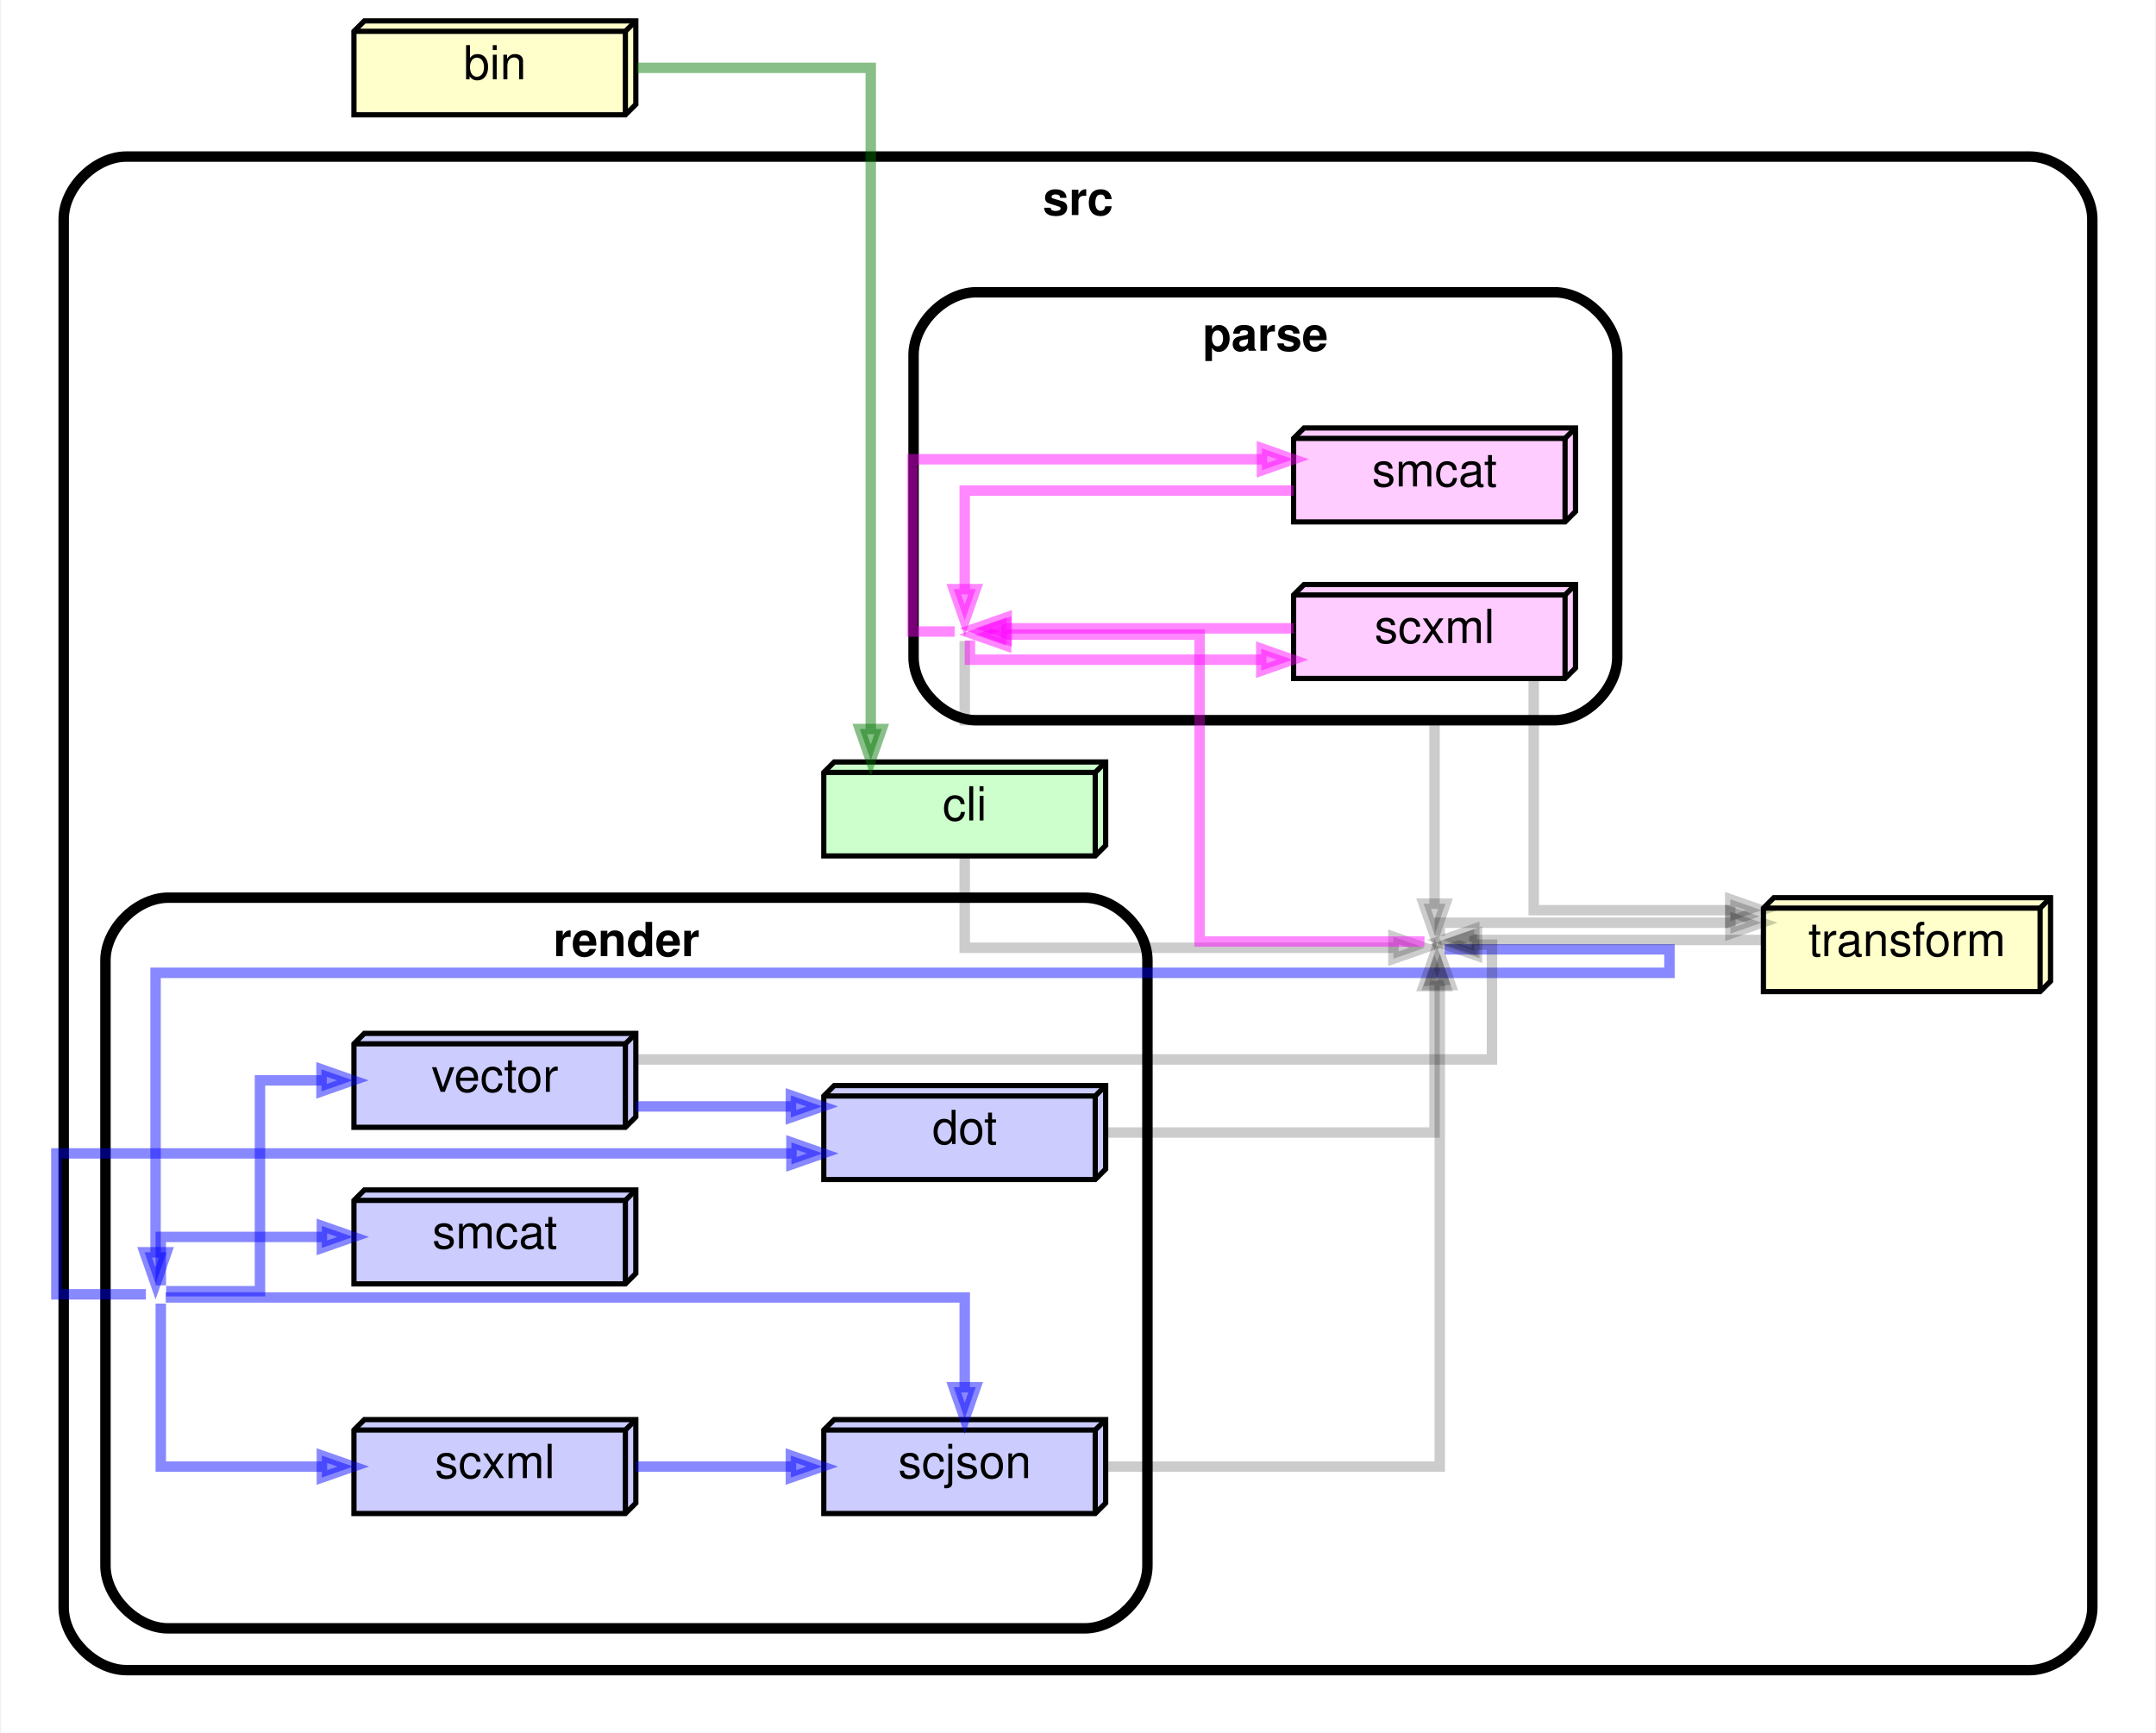
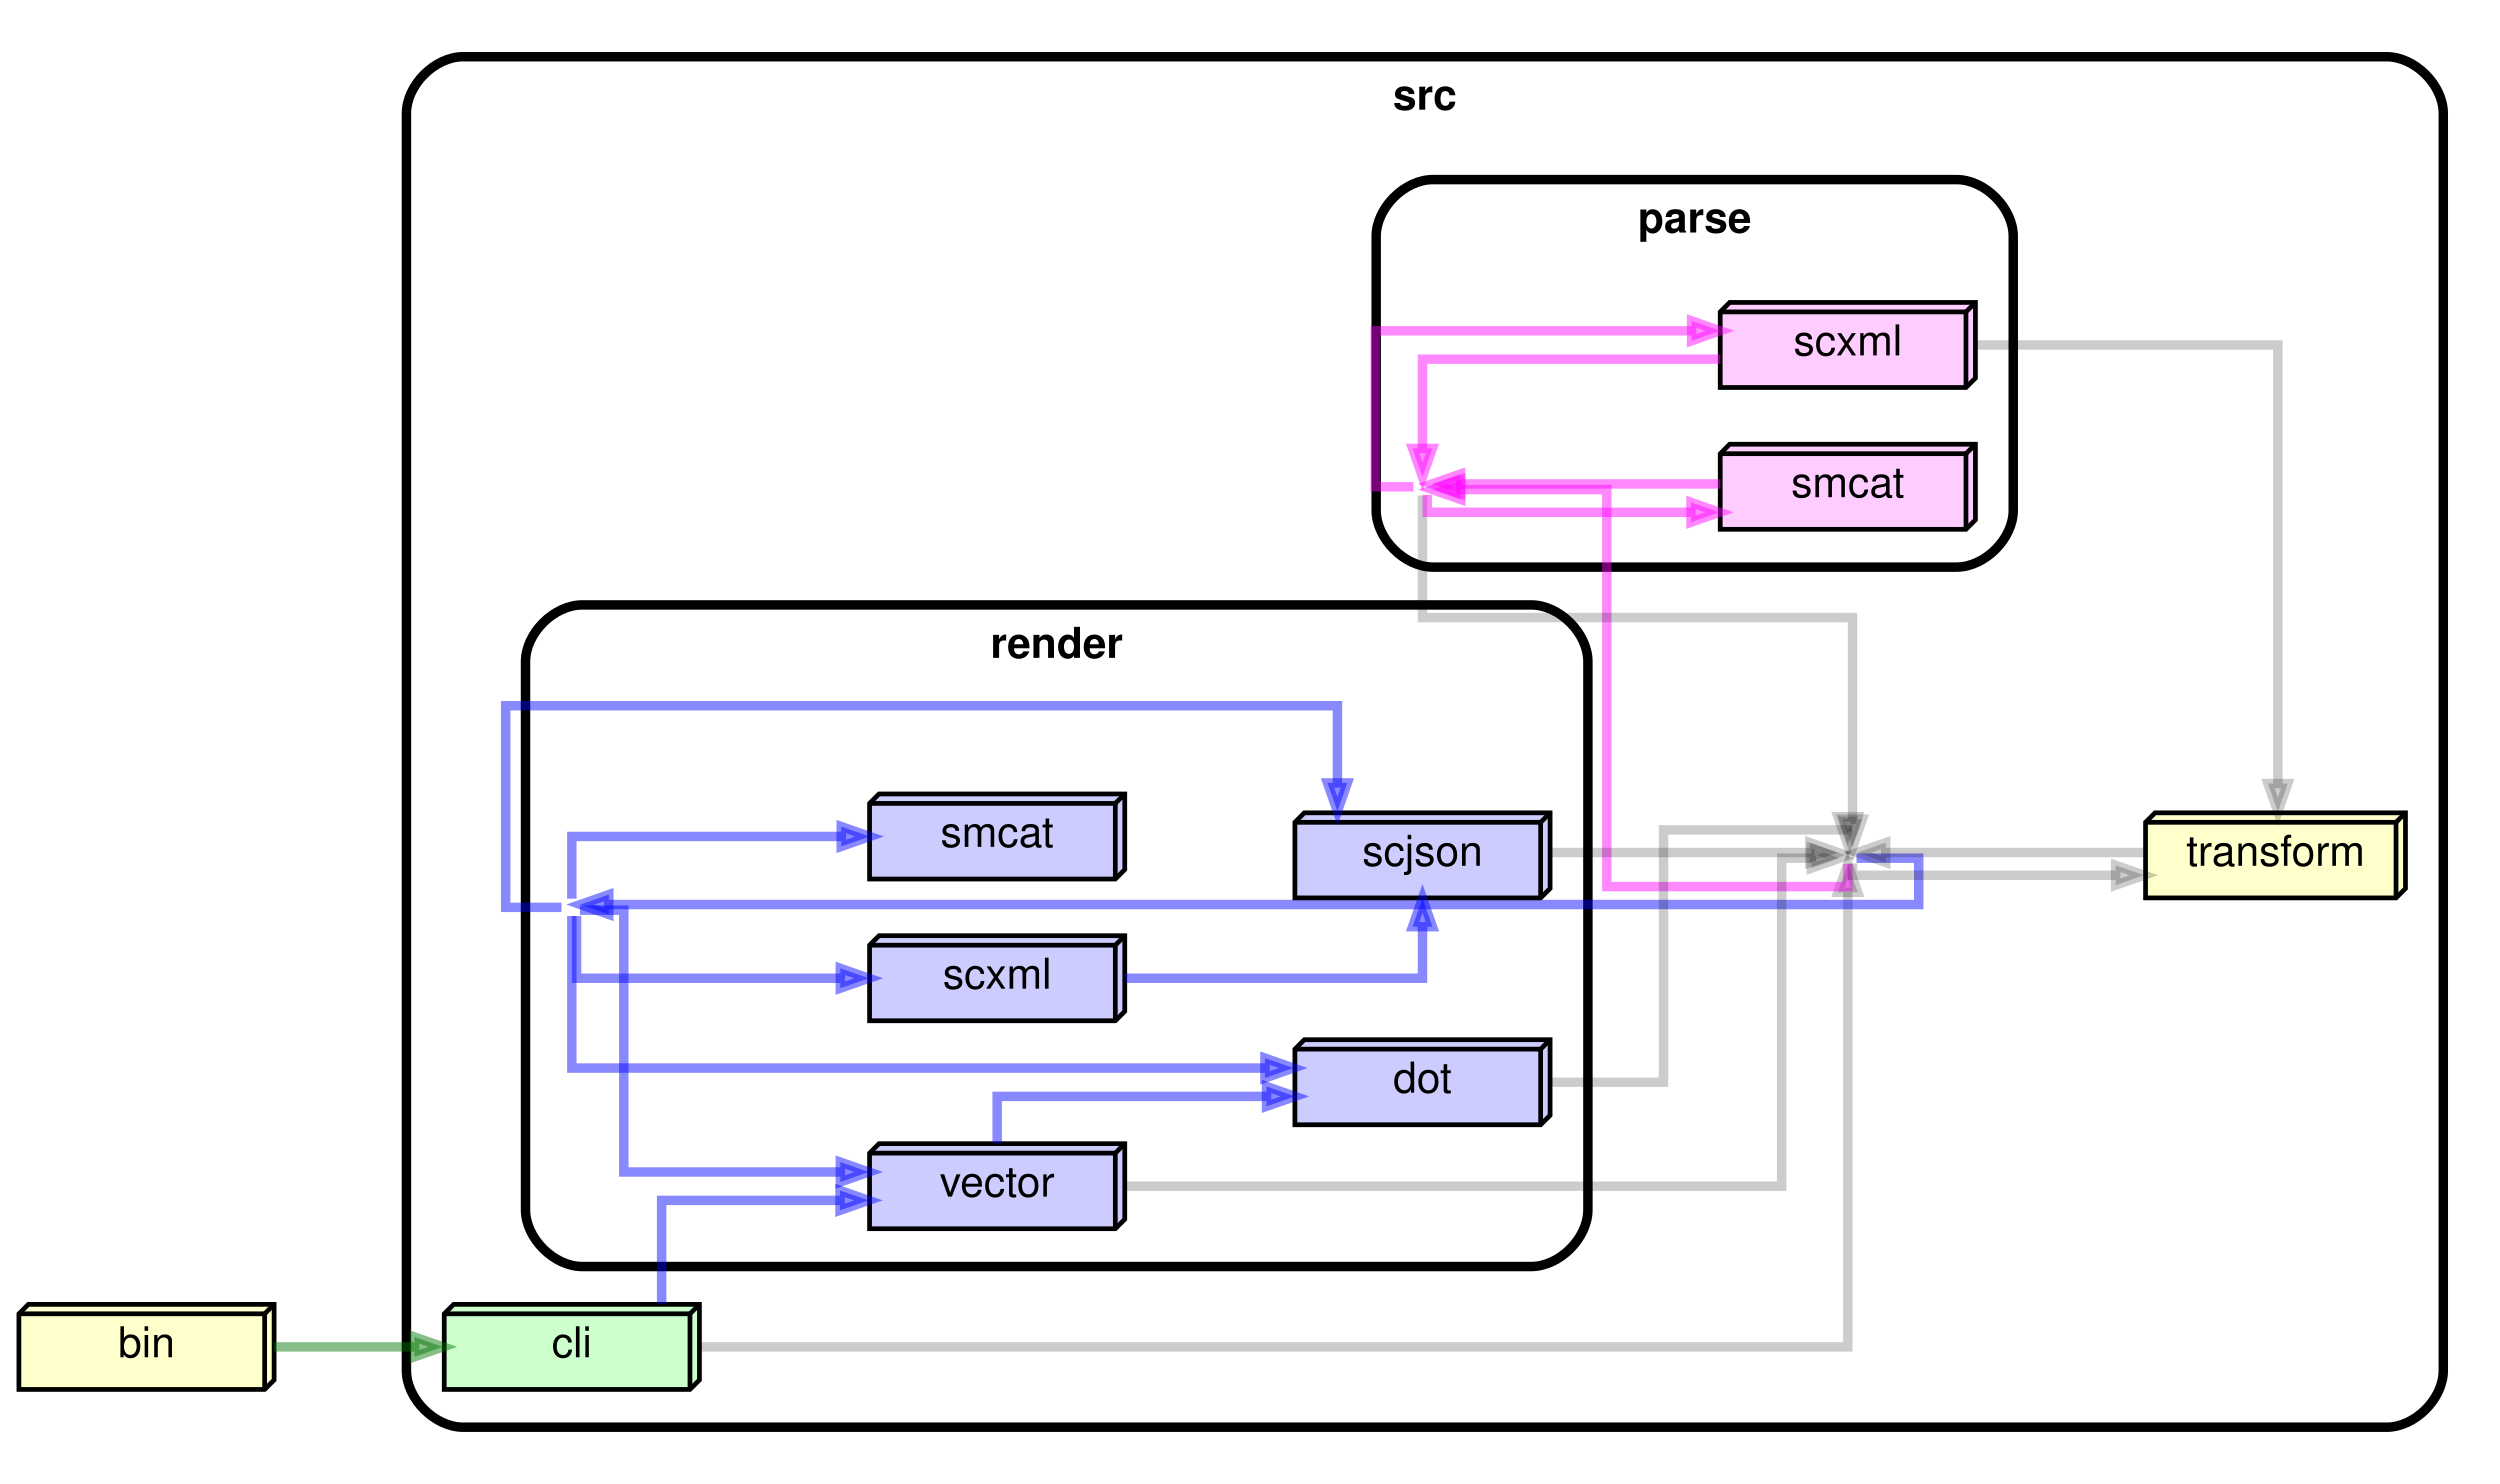
- <svg xmlns="http://www.w3.org/2000/svg" xmlns:xlink="http://www.w3.org/1999/xlink" width="413pt" height="332pt" viewBox="0.00 0.00 412.60 332.00">
-   <g id="graph0" class="graph" transform="scale(1 1) rotate(0) translate(4 328)">
-     <polygon fill="white" stroke="transparent" points="-4,4 -4,-328 408.6,-328 408.6,4 -4,4" />
+ <svg xmlns="http://www.w3.org/2000/svg" xmlns:xlink="http://www.w3.org/1999/xlink" width="529pt" height="314pt" viewBox="0.00 0.00 529.00 314.00">
+   <g id="graph0" class="graph" transform="scale(1 1) rotate(0) translate(4 310)">
+     <polygon fill="white" stroke="transparent" points="-4,4 -4,-310 525,-310 525,4 -4,4" />
    <g id="clust1" class="cluster">
-       <path fill="#ffffff" stroke="black" stroke-width="2" d="M20,-8C20,-8 384.6,-8 384.6,-8 390.6,-8 396.6,-14 396.6,-20 396.6,-20 396.6,-286 396.6,-286 396.6,-292 390.6,-298 384.6,-298 384.6,-298 20,-298 20,-298 14,-298 8,-292 8,-286 8,-286 8,-20 8,-20 8,-14 14,-8 20,-8" />
-       <text text-anchor="middle" x="202.3" y="-286.8" font-family="Helvetica,sans-Serif" font-weight="bold" font-size="9.00">src</text>
+       <path fill="#ffffff" stroke="black" stroke-width="2" d="M94,-8C94,-8 501,-8 501,-8 507,-8 513,-14 513,-20 513,-20 513,-286 513,-286 513,-292 507,-298 501,-298 501,-298 94,-298 94,-298 88,-298 82,-292 82,-286 82,-286 82,-20 82,-20 82,-14 88,-8 94,-8" />
+       <text text-anchor="middle" x="297.5" y="-286.8" font-family="Helvetica,sans-Serif" font-weight="bold" font-size="9.00">src</text>
    </g>
    <g id="clust2" class="cluster">
-       <path fill="#ffffff" stroke="black" stroke-width="2" d="M182.8,-190C182.8,-190 293.6,-190 293.6,-190 299.6,-190 305.6,-196 305.6,-202 305.6,-202 305.6,-260 305.6,-260 305.6,-266 299.6,-272 293.6,-272 293.6,-272 182.8,-272 182.8,-272 176.8,-272 170.8,-266 170.8,-260 170.8,-260 170.8,-202 170.8,-202 170.8,-196 176.8,-190 182.8,-190" />
-       <text text-anchor="middle" x="238.2" y="-260.8" font-family="Helvetica,sans-Serif" font-weight="bold" font-size="9.00">parse</text>
+       <path fill="#ffffff" stroke="black" stroke-width="2" d="M299.2,-190C299.2,-190 410,-190 410,-190 416,-190 422,-196 422,-202 422,-202 422,-260 422,-260 422,-266 416,-272 410,-272 410,-272 299.2,-272 299.2,-272 293.2,-272 287.2,-266 287.2,-260 287.2,-260 287.2,-202 287.2,-202 287.2,-196 293.2,-190 299.2,-190" />
+       <text text-anchor="middle" x="354.6" y="-260.8" font-family="Helvetica,sans-Serif" font-weight="bold" font-size="9.00">parse</text>
    </g>
    <g id="clust3" class="cluster">
-       <path fill="#ffffff" stroke="black" stroke-width="2" d="M28,-16C28,-16 203.6,-16 203.6,-16 209.6,-16 215.6,-22 215.6,-28 215.6,-28 215.6,-144 215.6,-144 215.6,-150 209.6,-156 203.6,-156 203.6,-156 28,-156 28,-156 22,-156 16,-150 16,-144 16,-144 16,-28 16,-28 16,-22 22,-16 28,-16" />
-       <text text-anchor="middle" x="115.8" y="-144.8" font-family="Helvetica,sans-Serif" font-weight="bold" font-size="9.00">render</text>
+       <path fill="#ffffff" stroke="black" stroke-width="2" d="M119.2,-42C119.2,-42 320,-42 320,-42 326,-42 332,-48 332,-54 332,-54 332,-170 332,-170 332,-176 326,-182 320,-182 320,-182 119.2,-182 119.2,-182 113.2,-182 107.2,-176 107.2,-170 107.2,-170 107.2,-54 107.2,-54 107.2,-48 113.2,-42 119.2,-42" />
+       <text text-anchor="middle" x="219.6" y="-170.8" font-family="Helvetica,sans-Serif" font-weight="bold" font-size="9.00">render</text>
    </g>
    <g id="node1" class="node">
      <g id="a_node1">
        <a xlink:href="https://github.com/sverweij/state-machine-cat/blob/develop/bin" xlink:title="bin">
-           <polygon fill="#ffffcc" stroke="black" points="117.6,-324 65.6,-324 63.6,-322 63.6,-306 115.6,-306 117.6,-308 117.6,-324" />
-           <polyline fill="none" stroke="black" points="115.6,-322 63.6,-322 " />
-           <polyline fill="none" stroke="black" points="115.6,-322 115.6,-306 " />
-           <polyline fill="none" stroke="black" points="115.6,-322 117.6,-324 " />
-           <text text-anchor="middle" x="90.6" y="-312.8" font-family="Helvetica,sans-Serif" font-size="9.00">bin</text>
+           <polygon fill="#ffffcc" stroke="black" points="54,-34 2,-34 0,-32 0,-16 52,-16 54,-18 54,-34" />
+           <polyline fill="none" stroke="black" points="52,-32 0,-32 " />
+           <polyline fill="none" stroke="black" points="52,-32 52,-16 " />
+           <polyline fill="none" stroke="black" points="52,-32 54,-34 " />
+           <text text-anchor="middle" x="27" y="-22.8" font-family="Helvetica,sans-Serif" font-size="9.00">bin</text>
        </a>
      </g>
    </g>
    <g id="node2" class="node">
      <g id="a_node2">
        <a xlink:href="https://github.com/sverweij/state-machine-cat/blob/develop/src/cli" xlink:title="cli">
-           <polygon fill="#ccffcc" stroke="black" points="207.6,-182 155.6,-182 153.6,-180 153.6,-164 205.6,-164 207.6,-166 207.6,-182" />
-           <polyline fill="none" stroke="black" points="205.6,-180 153.6,-180 " />
-           <polyline fill="none" stroke="black" points="205.6,-180 205.6,-164 " />
-           <polyline fill="none" stroke="black" points="205.6,-180 207.6,-182 " />
-           <text text-anchor="middle" x="180.6" y="-170.8" font-family="Helvetica,sans-Serif" font-size="9.00">cli</text>
+           <polygon fill="#ccffcc" stroke="black" points="144,-34 92,-34 90,-32 90,-16 142,-16 144,-18 144,-34" />
+           <polyline fill="none" stroke="black" points="142,-32 90,-32 " />
+           <polyline fill="none" stroke="black" points="142,-32 142,-16 " />
+           <polyline fill="none" stroke="black" points="142,-32 144,-34 " />
+           <text text-anchor="middle" x="117" y="-22.8" font-family="Helvetica,sans-Serif" font-size="9.00">cli</text>
        </a>
      </g>
    </g>
    <g id="edge1" class="edge">
-       <path fill="none" stroke="#007700" stroke-width="2" stroke-opacity="0.467" d="M117.82,-315C138.21,-315 162.6,-315 162.6,-315 162.6,-315 162.6,-188.32 162.6,-188.32" />
-       <polygon fill="#007700" fill-opacity="0.467" stroke="#007700" stroke-width="2" stroke-opacity="0.467" points="164.7,-188.32 162.6,-182.32 160.5,-188.32 164.7,-188.32" />
+       <path fill="none" stroke="#007700" stroke-width="2" stroke-opacity="0.467" d="M54,-25C54,-25 83.71,-25 83.71,-25" />
+       <polygon fill="#007700" fill-opacity="0.467" stroke="#007700" stroke-width="2" stroke-opacity="0.467" points="83.71,-27.1 89.71,-25 83.7,-22.9 83.71,-27.1" />
    </g>
    <g id="edge5" class="edge">
-       <path fill="none" stroke="#000000" stroke-width="2" stroke-opacity="0.2" d="M180.6,-163.99C180.6,-156.28 180.6,-146.4 180.6,-146.4 180.6,-146.4 262.72,-146.4 262.72,-146.4" />
-       <polygon fill="#000000" fill-opacity="0.2" stroke="#000000" stroke-width="2" stroke-opacity="0.2" points="262.72,-148.5 268.72,-146.4 262.72,-144.3 262.72,-148.5" />
+       <path fill="none" stroke="#000000" stroke-width="2" stroke-opacity="0.2" d="M144.12,-25C212.59,-25 387,-25 387,-25 387,-25 387,-121.19 387,-121.19" />
+       <polygon fill="#000000" fill-opacity="0.2" stroke="#000000" stroke-width="2" stroke-opacity="0.2" points="384.9,-121.19 387,-127.19 389.1,-121.19 384.9,-121.19" />
+     </g>
+     <g id="node7" class="node">
+       <g id="a_node7">
+         <a xlink:href="https://github.com/sverweij/state-machine-cat/blob/develop/src/render/vector" xlink:title="vector">
+           <polygon fill="#ccccff" stroke="black" points="234,-68 182,-68 180,-66 180,-50 232,-50 234,-52 234,-68" />
+           <polyline fill="none" stroke="black" points="232,-66 180,-66 " />
+           <polyline fill="none" stroke="black" points="232,-66 232,-50 " />
+           <polyline fill="none" stroke="black" points="232,-66 234,-68 " />
+           <text text-anchor="middle" x="207" y="-56.8" font-family="Helvetica,sans-Serif" font-size="9.00">vector</text>
+         </a>
+       </g>
+     </g>
+     <g id="edge6" class="edge">
+       <path fill="none" stroke="#0000ff" stroke-width="2" stroke-opacity="0.467" d="M136,-34.13C136,-43.28 136,-56 136,-56 136,-56 173.75,-56 173.75,-56" />
+       <polygon fill="#0000ff" fill-opacity="0.467" stroke="#0000ff" stroke-width="2" stroke-opacity="0.467" points="173.75,-58.1 179.75,-56 173.75,-53.9 173.75,-58.1" />
    </g>
    <g id="edge2" class="edge">
-       <path fill="none" stroke="#ff00ff" stroke-width="2" stroke-opacity="0.467" d="M268.67,-147.6C260.05,-147.6 225.6,-147.6 225.6,-147.6 225.6,-147.6 225.6,-206.4 225.6,-206.4 225.6,-206.4 188.53,-206.4 188.53,-206.4" />
-       <polygon fill="#ff00ff" fill-opacity="0.467" stroke="#ff00ff" stroke-width="2" stroke-opacity="0.467" points="188.53,-204.3 182.53,-206.4 188.53,-208.5 188.53,-204.3" />
+       <path fill="none" stroke="#ff00ff" stroke-width="2" stroke-opacity="0.467" d="M387,-127.2C387,-125.24 387,-122.4 387,-122.4 387,-122.4 336,-122.4 336,-122.4 336,-122.4 336,-206.4 336,-206.4 336,-206.4 305.1,-206.4 305.1,-206.4" />
+       <polygon fill="#ff00ff" fill-opacity="0.467" stroke="#ff00ff" stroke-width="2" stroke-opacity="0.467" points="305.1,-204.3 299.1,-206.4 305.1,-208.5 305.1,-204.3" />
    </g>
    <g id="edge3" class="edge">
-       <path fill="none" stroke="#0000ff" stroke-width="2" stroke-opacity="0.467" d="M272.53,-146.1C281.15,-146.1 315.6,-146.1 315.6,-146.1 315.6,-146.1 315.6,-141.6 315.6,-141.6 315.6,-141.6 25.6,-141.6 25.6,-141.6 25.6,-141.6 25.6,-88.05 25.6,-88.05" />
-       <polygon fill="#0000ff" fill-opacity="0.467" stroke="#0000ff" stroke-width="2" stroke-opacity="0.467" points="27.7,-88.05 25.6,-82.05 23.5,-88.05 27.7,-88.05" />
+       <path fill="none" stroke="#0000ff" stroke-width="2" stroke-opacity="0.467" d="M388.84,-128.4C392.84,-128.4 402,-128.4 402,-128.4 402,-128.4 402,-118.6 402,-118.6 402,-118.6 124.82,-118.6 124.82,-118.6" />
+       <polygon fill="#0000ff" fill-opacity="0.467" stroke="#0000ff" stroke-width="2" stroke-opacity="0.467" points="124.82,-116.5 118.82,-118.6 124.82,-120.7 124.82,-116.5" />
    </g>
    <g id="node6" class="node">
      <g id="a_node6">
        <a xlink:href="https://github.com/sverweij/state-machine-cat/blob/develop/src/transform" xlink:title="transform">
-           <polygon fill="#ffffcc" stroke="black" points="388.6,-156 335.6,-156 333.6,-154 333.6,-138 386.6,-138 388.6,-140 388.6,-156" />
-           <polyline fill="none" stroke="black" points="386.6,-154 333.6,-154 " />
-           <polyline fill="none" stroke="black" points="386.6,-154 386.6,-138 " />
-           <polyline fill="none" stroke="black" points="386.6,-154 388.6,-156 " />
-           <text text-anchor="middle" x="361.1" y="-144.8" font-family="Helvetica,sans-Serif" font-size="9.00">transform</text>
+           <polygon fill="#ffffcc" stroke="black" points="505,-138 452,-138 450,-136 450,-120 503,-120 505,-122 505,-138" />
+           <polyline fill="none" stroke="black" points="503,-136 450,-136 " />
+           <polyline fill="none" stroke="black" points="503,-136 503,-120 " />
+           <polyline fill="none" stroke="black" points="503,-136 505,-138 " />
+           <text text-anchor="middle" x="477.5" y="-126.8" font-family="Helvetica,sans-Serif" font-size="9.00">transform</text>
        </a>
      </g>
    </g>
    <g id="edge4" class="edge">
-       <path fill="none" stroke="#000000" stroke-width="2" stroke-opacity="0.2" d="M271.6,-148.71C271.6,-149.87 271.6,-151.2 271.6,-151.2 271.6,-151.2 327.27,-151.2 327.27,-151.2" />
-       <polygon fill="#000000" fill-opacity="0.2" stroke="#000000" stroke-width="2" stroke-opacity="0.2" points="327.27,-153.3 333.27,-151.2 327.27,-149.1 327.27,-153.3" />
-     </g>
-     <g id="edge6" class="edge">
-       <path fill="none" stroke="#000000" stroke-width="2" stroke-opacity="0.2" d="M180.6,-205.18C180.6,-200.8 180.6,-190 180.6,-190 180.6,-190 270.6,-190 270.6,-190 270.6,-190 270.6,-154.85 270.6,-154.85" />
-       <polygon fill="#000000" fill-opacity="0.2" stroke="#000000" stroke-width="2" stroke-opacity="0.2" points="272.7,-154.85 270.6,-148.85 268.5,-154.85 272.7,-154.85" />
-     </g>
-     <g id="node7" class="node">
-       <g id="a_node7">
-         <a xlink:href="https://github.com/sverweij/state-machine-cat/blob/develop/src/parse/scxml" xlink:title="scxml">
-           <polygon fill="#ffccff" stroke="black" points="297.6,-216 245.6,-216 243.6,-214 243.6,-198 295.6,-198 297.6,-200 297.6,-216" />
-           <polyline fill="none" stroke="black" points="295.6,-214 243.6,-214 " />
-           <polyline fill="none" stroke="black" points="295.6,-214 295.6,-198 " />
-           <polyline fill="none" stroke="black" points="295.6,-214 297.6,-216 " />
-           <text text-anchor="middle" x="270.6" y="-204.8" font-family="Helvetica,sans-Serif" font-size="9.00">scxml</text>
-         </a>
-       </g>
+       <path fill="none" stroke="#000000" stroke-width="2" stroke-opacity="0.2" d="M388,-127.29C388,-126.13 388,-124.8 388,-124.8 388,-124.8 443.67,-124.8 443.67,-124.8" />
+       <polygon fill="#000000" fill-opacity="0.2" stroke="#000000" stroke-width="2" stroke-opacity="0.2" points="443.67,-126.9 449.67,-124.8 443.67,-122.7 443.67,-126.9" />
    </g>
    <g id="edge7" class="edge">
-       <path fill="none" stroke="#ff00ff" stroke-width="2" stroke-opacity="0.467" d="M181.6,-205.29C181.6,-203.71 181.6,-201.6 181.6,-201.6 181.6,-201.6 237.41,-201.6 237.41,-201.6" />
-       <polygon fill="#ff00ff" fill-opacity="0.467" stroke="#ff00ff" stroke-width="2" stroke-opacity="0.467" points="237.41,-203.7 243.41,-201.6 237.41,-199.5 237.41,-203.7" />
+       <path fill="none" stroke="#000000" stroke-width="2" stroke-opacity="0.2" d="M297,-205.18C297,-199.03 297,-179.33 297,-179.33 297,-179.33 388,-179.33 388,-179.33 388,-179.33 388,-136.67 388,-136.67" />
+       <polygon fill="#000000" fill-opacity="0.2" stroke="#000000" stroke-width="2" stroke-opacity="0.2" points="390.1,-136.67 388,-130.67 385.9,-136.67 390.1,-136.67" />
    </g>
    <g id="node8" class="node">
      <g id="a_node8">
-         <a xlink:href="https://github.com/sverweij/state-machine-cat/blob/develop/src/parse/smcat" xlink:title="smcat">
-           <polygon fill="#ffccff" stroke="black" points="297.6,-246 245.6,-246 243.6,-244 243.6,-228 295.6,-228 297.6,-230 297.6,-246" />
-           <polyline fill="none" stroke="black" points="295.6,-244 243.6,-244 " />
-           <polyline fill="none" stroke="black" points="295.6,-244 295.6,-228 " />
-           <polyline fill="none" stroke="black" points="295.6,-244 297.6,-246 " />
-           <text text-anchor="middle" x="270.6" y="-234.8" font-family="Helvetica,sans-Serif" font-size="9.00">smcat</text>
+         <a xlink:href="https://github.com/sverweij/state-machine-cat/blob/develop/src/parse/scxml" xlink:title="scxml">
+           <polygon fill="#ffccff" stroke="black" points="414,-246 362,-246 360,-244 360,-228 412,-228 414,-230 414,-246" />
+           <polyline fill="none" stroke="black" points="412,-244 360,-244 " />
+           <polyline fill="none" stroke="black" points="412,-244 412,-228 " />
+           <polyline fill="none" stroke="black" points="412,-244 414,-246 " />
+           <text text-anchor="middle" x="387" y="-234.8" font-family="Helvetica,sans-Serif" font-size="9.00">scxml</text>
        </a>
      </g>
    </g>
    <g id="edge8" class="edge">
-       <path fill="none" stroke="#ff00ff" stroke-width="2" stroke-opacity="0.467" d="M178.67,-207C175.77,-207 170.6,-207 170.6,-207 170.6,-207 170.6,-240 170.6,-240 170.6,-240 237.54,-240 237.54,-240" />
-       <polygon fill="#ff00ff" fill-opacity="0.467" stroke="#ff00ff" stroke-width="2" stroke-opacity="0.467" points="237.54,-242.1 243.54,-240 237.54,-237.9 237.54,-242.1" />
+       <path fill="none" stroke="#ff00ff" stroke-width="2" stroke-opacity="0.467" d="M295.07,-207C292.17,-207 287,-207 287,-207 287,-207 287,-240 287,-240 287,-240 353.94,-240 353.94,-240" />
+       <polygon fill="#ff00ff" fill-opacity="0.467" stroke="#ff00ff" stroke-width="2" stroke-opacity="0.467" points="353.94,-242.1 359.94,-240 353.94,-237.9 353.94,-242.1" />
    </g>
    <g id="node9" class="node">
      <g id="a_node9">
-         <a xlink:href="https://github.com/sverweij/state-machine-cat/blob/develop/src/render/dot" xlink:title="dot">
-           <polygon fill="#ccccff" stroke="black" points="207.6,-120 155.6,-120 153.6,-118 153.6,-102 205.6,-102 207.6,-104 207.6,-120" />
-           <polyline fill="none" stroke="black" points="205.6,-118 153.6,-118 " />
-           <polyline fill="none" stroke="black" points="205.6,-118 205.6,-102 " />
-           <polyline fill="none" stroke="black" points="205.6,-118 207.6,-120 " />
-           <text text-anchor="middle" x="180.6" y="-108.8" font-family="Helvetica,sans-Serif" font-size="9.00">dot</text>
-         </a>
-       </g>
-     </g>
-     <g id="edge12" class="edge">
-       <path fill="none" stroke="#0000ff" stroke-width="2" stroke-opacity="0.467" d="M23.75,-80C18.79,-80 6.6,-80 6.6,-80 6.6,-80 6.6,-107 6.6,-107 6.6,-107 147.41,-107 147.41,-107" />
-       <polygon fill="#0000ff" fill-opacity="0.467" stroke="#0000ff" stroke-width="2" stroke-opacity="0.467" points="147.41,-109.1 153.41,-107 147.41,-104.9 147.41,-109.1" />
+         <a xlink:href="https://github.com/sverweij/state-machine-cat/blob/develop/src/parse/smcat" xlink:title="smcat">
+           <polygon fill="#ffccff" stroke="black" points="414,-216 362,-216 360,-214 360,-198 412,-198 414,-200 414,-216" />
+           <polyline fill="none" stroke="black" points="412,-214 360,-214 " />
+           <polyline fill="none" stroke="black" points="412,-214 412,-198 " />
+           <polyline fill="none" stroke="black" points="412,-214 414,-216 " />
+           <text text-anchor="middle" x="387" y="-204.8" font-family="Helvetica,sans-Serif" font-size="9.00">smcat</text>
+         </a>
+       </g>
+     </g>
+     <g id="edge9" class="edge">
+       <path fill="none" stroke="#ff00ff" stroke-width="2" stroke-opacity="0.467" d="M298,-205.29C298,-203.71 298,-201.6 298,-201.6 298,-201.6 353.81,-201.6 353.81,-201.6" />
+       <polygon fill="#ff00ff" fill-opacity="0.467" stroke="#ff00ff" stroke-width="2" stroke-opacity="0.467" points="353.81,-203.7 359.81,-201.6 353.81,-199.5 353.81,-203.7" />
+     </g>
+     <g id="edge17" class="edge">
+       <path fill="none" stroke="#0000ff" stroke-width="2" stroke-opacity="0.467" d="M118.72,-117.4C121.81,-117.4 128,-117.4 128,-117.4 128,-117.4 128,-62 128,-62 128,-62 173.81,-62 173.81,-62" />
+       <polygon fill="#0000ff" fill-opacity="0.467" stroke="#0000ff" stroke-width="2" stroke-opacity="0.467" points="173.81,-64.1 179.81,-62 173.81,-59.9 173.81,-64.1" />
    </g>
    <g id="node10" class="node">
      <g id="a_node10">
-         <a xlink:href="https://github.com/sverweij/state-machine-cat/blob/develop/src/render/scjson" xlink:title="scjson">
-           <polygon fill="#ccccff" stroke="black" points="207.6,-56 155.6,-56 153.6,-54 153.6,-38 205.6,-38 207.6,-40 207.6,-56" />
-           <polyline fill="none" stroke="black" points="205.6,-54 153.6,-54 " />
-           <polyline fill="none" stroke="black" points="205.6,-54 205.6,-38 " />
-           <polyline fill="none" stroke="black" points="205.6,-54 207.6,-56 " />
-           <text text-anchor="middle" x="180.6" y="-44.8" font-family="Helvetica,sans-Serif" font-size="9.00">scjson</text>
+         <a xlink:href="https://github.com/sverweij/state-machine-cat/blob/develop/src/render/dot" xlink:title="dot">
+           <polygon fill="#ccccff" stroke="black" points="324,-90 272,-90 270,-88 270,-72 322,-72 324,-74 324,-90" />
+           <polyline fill="none" stroke="black" points="322,-88 270,-88 " />
+           <polyline fill="none" stroke="black" points="322,-88 322,-72 " />
+           <polyline fill="none" stroke="black" points="322,-88 324,-90 " />
+           <text text-anchor="middle" x="297" y="-78.8" font-family="Helvetica,sans-Serif" font-size="9.00">dot</text>
        </a>
      </g>
    </g>
    <g id="edge13" class="edge">
-       <path fill="none" stroke="#0000ff" stroke-width="2" stroke-opacity="0.467" d="M27.54,-79.4C44.55,-79.4 180.6,-79.4 180.6,-79.4 180.6,-79.4 180.6,-62.2 180.6,-62.2" />
-       <polygon fill="#0000ff" fill-opacity="0.467" stroke="#0000ff" stroke-width="2" stroke-opacity="0.467" points="182.7,-62.2 180.6,-56.2 178.5,-62.2 182.7,-62.2" />
+       <path fill="none" stroke="#0000ff" stroke-width="2" stroke-opacity="0.467" d="M117,-116.17C117,-109.11 117,-84 117,-84 117,-84 263.66,-84 263.66,-84" />
+       <polygon fill="#0000ff" fill-opacity="0.467" stroke="#0000ff" stroke-width="2" stroke-opacity="0.467" points="263.66,-86.1 269.66,-84 263.66,-81.9 263.66,-86.1" />
    </g>
    <g id="node11" class="node">
      <g id="a_node11">
-         <a xlink:href="https://github.com/sverweij/state-machine-cat/blob/develop/src/render/scxml" xlink:title="scxml">
-           <polygon fill="#ccccff" stroke="black" points="117.6,-56 65.6,-56 63.6,-54 63.6,-38 115.6,-38 117.6,-40 117.6,-56" />
-           <polyline fill="none" stroke="black" points="115.6,-54 63.6,-54 " />
-           <polyline fill="none" stroke="black" points="115.6,-54 115.6,-38 " />
-           <polyline fill="none" stroke="black" points="115.6,-54 117.6,-56 " />
-           <text text-anchor="middle" x="90.6" y="-44.8" font-family="Helvetica,sans-Serif" font-size="9.00">scxml</text>
+         <a xlink:href="https://github.com/sverweij/state-machine-cat/blob/develop/src/render/scjson" xlink:title="scjson">
+           <polygon fill="#ccccff" stroke="black" points="324,-138 272,-138 270,-136 270,-120 322,-120 324,-122 324,-138" />
+           <polyline fill="none" stroke="black" points="322,-136 270,-136 " />
+           <polyline fill="none" stroke="black" points="322,-136 322,-120 " />
+           <polyline fill="none" stroke="black" points="322,-136 324,-138 " />
+           <text text-anchor="middle" x="297" y="-126.8" font-family="Helvetica,sans-Serif" font-size="9.00">scjson</text>
        </a>
      </g>
    </g>
    <g id="edge14" class="edge">
-       <path fill="none" stroke="#0000ff" stroke-width="2" stroke-opacity="0.467" d="M26.6,-78.23C26.6,-71.37 26.6,-47 26.6,-47 26.6,-47 57.46,-47 57.46,-47" />
-       <polygon fill="#0000ff" fill-opacity="0.467" stroke="#0000ff" stroke-width="2" stroke-opacity="0.467" points="57.46,-49.1 63.46,-47 57.46,-44.9 57.46,-49.1" />
+       <path fill="none" stroke="#0000ff" stroke-width="2" stroke-opacity="0.467" d="M114.81,-118C110.88,-118 103,-118 103,-118 103,-118 103,-160.67 103,-160.67 103,-160.67 279,-160.67 279,-160.67 279,-160.67 279,-144.33 279,-144.33" />
+       <polygon fill="#0000ff" fill-opacity="0.467" stroke="#0000ff" stroke-width="2" stroke-opacity="0.467" points="281.1,-144.33 279,-138.33 276.9,-144.33 281.1,-144.33" />
    </g>
    <g id="node12" class="node">
      <g id="a_node12">
-         <a xlink:href="https://github.com/sverweij/state-machine-cat/blob/develop/src/render/smcat" xlink:title="smcat">
-           <polygon fill="#ccccff" stroke="black" points="117.6,-100 65.6,-100 63.6,-98 63.6,-82 115.6,-82 117.6,-84 117.6,-100" />
-           <polyline fill="none" stroke="black" points="115.6,-98 63.6,-98 " />
-           <polyline fill="none" stroke="black" points="115.6,-98 115.6,-82 " />
-           <polyline fill="none" stroke="black" points="115.6,-98 117.6,-100 " />
-           <text text-anchor="middle" x="90.6" y="-88.8" font-family="Helvetica,sans-Serif" font-size="9.00">smcat</text>
+         <a xlink:href="https://github.com/sverweij/state-machine-cat/blob/develop/src/render/scxml" xlink:title="scxml">
+           <polygon fill="#ccccff" stroke="black" points="234,-112 182,-112 180,-110 180,-94 232,-94 234,-96 234,-112" />
+           <polyline fill="none" stroke="black" points="232,-110 180,-110 " />
+           <polyline fill="none" stroke="black" points="232,-110 232,-94 " />
+           <polyline fill="none" stroke="black" points="232,-110 234,-112 " />
+           <text text-anchor="middle" x="207" y="-100.8" font-family="Helvetica,sans-Serif" font-size="9.00">scxml</text>
        </a>
      </g>
    </g>
    <g id="edge15" class="edge">
-       <path fill="none" stroke="#0000ff" stroke-width="2" stroke-opacity="0.467" d="M26.6,-81.72C26.6,-84.81 26.6,-91 26.6,-91 26.6,-91 57.46,-91 57.46,-91" />
-       <polygon fill="#0000ff" fill-opacity="0.467" stroke="#0000ff" stroke-width="2" stroke-opacity="0.467" points="57.46,-93.1 63.46,-91 57.46,-88.9 57.46,-93.1" />
+       <path fill="none" stroke="#0000ff" stroke-width="2" stroke-opacity="0.467" d="M118,-116.16C118,-112.16 118,-103 118,-103 118,-103 173.81,-103 173.81,-103" />
+       <polygon fill="#0000ff" fill-opacity="0.467" stroke="#0000ff" stroke-width="2" stroke-opacity="0.467" points="173.81,-105.1 179.81,-103 173.81,-100.9 173.81,-105.1" />
    </g>
    <g id="node13" class="node">
      <g id="a_node13">
-         <a xlink:href="https://github.com/sverweij/state-machine-cat/blob/develop/src/render/vector" xlink:title="vector">
-           <polygon fill="#ccccff" stroke="black" points="117.6,-130 65.6,-130 63.6,-128 63.6,-112 115.6,-112 117.6,-114 117.6,-130" />
-           <polyline fill="none" stroke="black" points="115.6,-128 63.6,-128 " />
-           <polyline fill="none" stroke="black" points="115.6,-128 115.6,-112 " />
-           <polyline fill="none" stroke="black" points="115.6,-128 117.6,-130 " />
-           <text text-anchor="middle" x="90.6" y="-118.8" font-family="Helvetica,sans-Serif" font-size="9.00">vector</text>
+         <a xlink:href="https://github.com/sverweij/state-machine-cat/blob/develop/src/render/smcat" xlink:title="smcat">
+           <polygon fill="#ccccff" stroke="black" points="234,-142 182,-142 180,-140 180,-124 232,-124 234,-126 234,-142" />
+           <polyline fill="none" stroke="black" points="232,-140 180,-140 " />
+           <polyline fill="none" stroke="black" points="232,-140 232,-124 " />
+           <polyline fill="none" stroke="black" points="232,-140 234,-142 " />
+           <text text-anchor="middle" x="207" y="-130.8" font-family="Helvetica,sans-Serif" font-size="9.00">smcat</text>
        </a>
      </g>
    </g>
    <g id="edge16" class="edge">
-       <path fill="none" stroke="#0000ff" stroke-width="2" stroke-opacity="0.467" d="M27.63,-80.6C32.53,-80.6 45.6,-80.6 45.6,-80.6 45.6,-80.6 45.6,-121 45.6,-121 45.6,-121 57.39,-121 57.39,-121" />
-       <polygon fill="#0000ff" fill-opacity="0.467" stroke="#0000ff" stroke-width="2" stroke-opacity="0.467" points="57.39,-123.1 63.39,-121 57.39,-118.9 57.39,-123.1" />
+       <path fill="none" stroke="#0000ff" stroke-width="2" stroke-opacity="0.467" d="M117,-119.84C117,-123.84 117,-133 117,-133 117,-133 174,-133 174,-133" />
+       <polygon fill="#0000ff" fill-opacity="0.467" stroke="#0000ff" stroke-width="2" stroke-opacity="0.467" points="174,-135.1 180,-133 174,-130.9 174,-135.1" />
+     </g>
+     <g id="edge23" class="edge">
+       <path fill="none" stroke="#000000" stroke-width="2" stroke-opacity="0.2" d="M449.86,-129.6C449.86,-129.6 395.02,-129.6 395.02,-129.6" />
+       <polygon fill="#000000" fill-opacity="0.2" stroke="#000000" stroke-width="2" stroke-opacity="0.2" points="395.02,-127.5 389.02,-129.6 395.02,-131.7 395.02,-127.5" />
+     </g>
+     <g id="edge21" class="edge">
+       <path fill="none" stroke="#000000" stroke-width="2" stroke-opacity="0.2" d="M234.04,-59C281.08,-59 373,-59 373,-59 373,-59 373,-128.4 373,-128.4 373,-128.4 379.28,-128.4 379.28,-128.4" />
+       <polygon fill="#000000" fill-opacity="0.2" stroke="#000000" stroke-width="2" stroke-opacity="0.2" points="379.28,-130.5 385.28,-128.4 379.28,-126.3 379.28,-130.5" />
    </g>
    <g id="edge22" class="edge">
-       <path fill="none" stroke="#000000" stroke-width="2" stroke-opacity="0.2" d="M333.46,-147.9C333.46,-147.9 278.21,-147.9 278.21,-147.9" />
-       <polygon fill="#000000" fill-opacity="0.2" stroke="#000000" stroke-width="2" stroke-opacity="0.2" points="278.21,-145.8 272.21,-147.9 278.21,-150 278.21,-145.8" />
+       <path fill="none" stroke="#0000ff" stroke-width="2" stroke-opacity="0.467" d="M207,-68.05C207,-72.95 207,-78 207,-78 207,-78 264,-78 264,-78" />
+       <polygon fill="#0000ff" fill-opacity="0.467" stroke="#0000ff" stroke-width="2" stroke-opacity="0.467" points="264,-80.1 270,-78 264,-75.9 264,-80.1" />
+     </g>
+     <g id="edge11" class="edge">
+       <path fill="none" stroke="#ff00ff" stroke-width="2" stroke-opacity="0.467" d="M360,-234C333.49,-234 297,-234 297,-234 297,-234 297,-215.12 297,-215.12" />
+       <polygon fill="#ff00ff" fill-opacity="0.467" stroke="#ff00ff" stroke-width="2" stroke-opacity="0.467" points="299.1,-215.12 297,-209.12 294.9,-215.12 299.1,-215.12" />
    </g>
    <g id="edge10" class="edge">
-       <path fill="none" stroke="#ff00ff" stroke-width="2" stroke-opacity="0.467" d="M243.6,-207.6C243.6,-207.6 188.64,-207.6 188.64,-207.6" />
-       <polygon fill="#ff00ff" fill-opacity="0.467" stroke="#ff00ff" stroke-width="2" stroke-opacity="0.467" points="188.64,-205.5 182.64,-207.6 188.64,-209.7 188.64,-205.5" />
-     </g>
-     <g id="edge9" class="edge">
-       <path fill="none" stroke="#000000" stroke-width="2" stroke-opacity="0.2" d="M289.6,-197.7C289.6,-182.4 289.6,-153.6 289.6,-153.6 289.6,-153.6 327.25,-153.6 327.25,-153.6" />
-       <polygon fill="#000000" fill-opacity="0.2" stroke="#000000" stroke-width="2" stroke-opacity="0.2" points="327.25,-155.7 333.25,-153.6 327.25,-151.5 327.25,-155.7" />
-     </g>
-     <g id="edge11" class="edge">
-       <path fill="none" stroke="#ff00ff" stroke-width="2" stroke-opacity="0.467" d="M243.6,-234C217.09,-234 180.6,-234 180.6,-234 180.6,-234 180.6,-215.12 180.6,-215.12" />
-       <polygon fill="#ff00ff" fill-opacity="0.467" stroke="#ff00ff" stroke-width="2" stroke-opacity="0.467" points="182.7,-215.12 180.6,-209.12 178.5,-215.12 182.7,-215.12" />
-     </g>
-     <g id="edge17" class="edge">
-       <path fill="none" stroke="#000000" stroke-width="2" stroke-opacity="0.2" d="M207.6,-111C234.11,-111 270.6,-111 270.6,-111 270.6,-111 270.6,-139.06 270.6,-139.06" />
-       <polygon fill="#000000" fill-opacity="0.2" stroke="#000000" stroke-width="2" stroke-opacity="0.2" points="268.5,-139.06 270.6,-145.06 272.7,-139.06 268.5,-139.06" />
+       <path fill="none" stroke="#000000" stroke-width="2" stroke-opacity="0.2" d="M414.3,-237C441.11,-237 478,-237 478,-237 478,-237 478,-144.21 478,-144.21" />
+       <polygon fill="#000000" fill-opacity="0.2" stroke="#000000" stroke-width="2" stroke-opacity="0.2" points="480.1,-144.21 478,-138.21 475.9,-144.21 480.1,-144.21" />
+     </g>
+     <g id="edge12" class="edge">
+       <path fill="none" stroke="#ff00ff" stroke-width="2" stroke-opacity="0.467" d="M360,-207.6C360,-207.6 305.04,-207.6 305.04,-207.6" />
+       <polygon fill="#ff00ff" fill-opacity="0.467" stroke="#ff00ff" stroke-width="2" stroke-opacity="0.467" points="305.04,-205.5 299.04,-207.6 305.04,-209.7 305.04,-205.5" />
    </g>
    <g id="edge18" class="edge">
-       <path fill="none" stroke="#000000" stroke-width="2" stroke-opacity="0.2" d="M207.9,-47C234.71,-47 271.6,-47 271.6,-47 271.6,-47 271.6,-139.26 271.6,-139.26" />
-       <polygon fill="#000000" fill-opacity="0.2" stroke="#000000" stroke-width="2" stroke-opacity="0.2" points="269.5,-139.26 271.6,-145.26 273.7,-139.26 269.5,-139.26" />
+       <path fill="none" stroke="#000000" stroke-width="2" stroke-opacity="0.2" d="M324.29,-81C336.42,-81 348,-81 348,-81 348,-81 348,-134.4 348,-134.4 348,-134.4 387,-134.4 387,-134.4 387,-134.4 387,-134.08 387,-134.08" />
+       <polygon fill="#000000" fill-opacity="0.2" stroke="#000000" stroke-width="2" stroke-opacity="0.2" points="389.1,-137.2 387,-131.2 384.9,-137.2 389.1,-137.2" />
    </g>
    <g id="edge19" class="edge">
-       <path fill="none" stroke="#0000ff" stroke-width="2" stroke-opacity="0.467" d="M117.6,-47C117.6,-47 147.31,-47 147.31,-47" />
-       <polygon fill="#0000ff" fill-opacity="0.467" stroke="#0000ff" stroke-width="2" stroke-opacity="0.467" points="147.31,-49.1 153.31,-47 147.3,-44.9 147.31,-49.1" />
+       <path fill="none" stroke="#000000" stroke-width="2" stroke-opacity="0.2" d="M324,-129.6C324,-129.6 378.96,-129.6 378.96,-129.6" />
+       <polygon fill="#000000" fill-opacity="0.2" stroke="#000000" stroke-width="2" stroke-opacity="0.2" points="378.96,-131.7 384.96,-129.6 378.96,-127.5 378.96,-131.7" />
    </g>
    <g id="edge20" class="edge">
-       <path fill="none" stroke="#000000" stroke-width="2" stroke-opacity="0.2" d="M117.97,-125C170.78,-125 281.6,-125 281.6,-125 281.6,-125 281.6,-147 281.6,-147 281.6,-147 278.72,-147 278.72,-147" />
-       <polygon fill="#000000" fill-opacity="0.2" stroke="#000000" stroke-width="2" stroke-opacity="0.2" points="278.72,-144.9 272.72,-147 278.72,-149.1 278.72,-144.9" />
-     </g>
-     <g id="edge21" class="edge">
-       <path fill="none" stroke="#0000ff" stroke-width="2" stroke-opacity="0.467" d="M117.6,-116C117.6,-116 147.31,-116 147.31,-116" />
-       <polygon fill="#0000ff" fill-opacity="0.467" stroke="#0000ff" stroke-width="2" stroke-opacity="0.467" points="147.31,-118.1 153.31,-116 147.3,-113.9 147.31,-118.1" />
+       <path fill="none" stroke="#0000ff" stroke-width="2" stroke-opacity="0.467" d="M234,-103C260.51,-103 297,-103 297,-103 297,-103 297,-113.91 297,-113.91" />
+       <polygon fill="#0000ff" fill-opacity="0.467" stroke="#0000ff" stroke-width="2" stroke-opacity="0.467" points="294.9,-113.91 297,-119.91 299.1,-113.91 294.9,-113.91" />
    </g>
  </g>
</svg>
